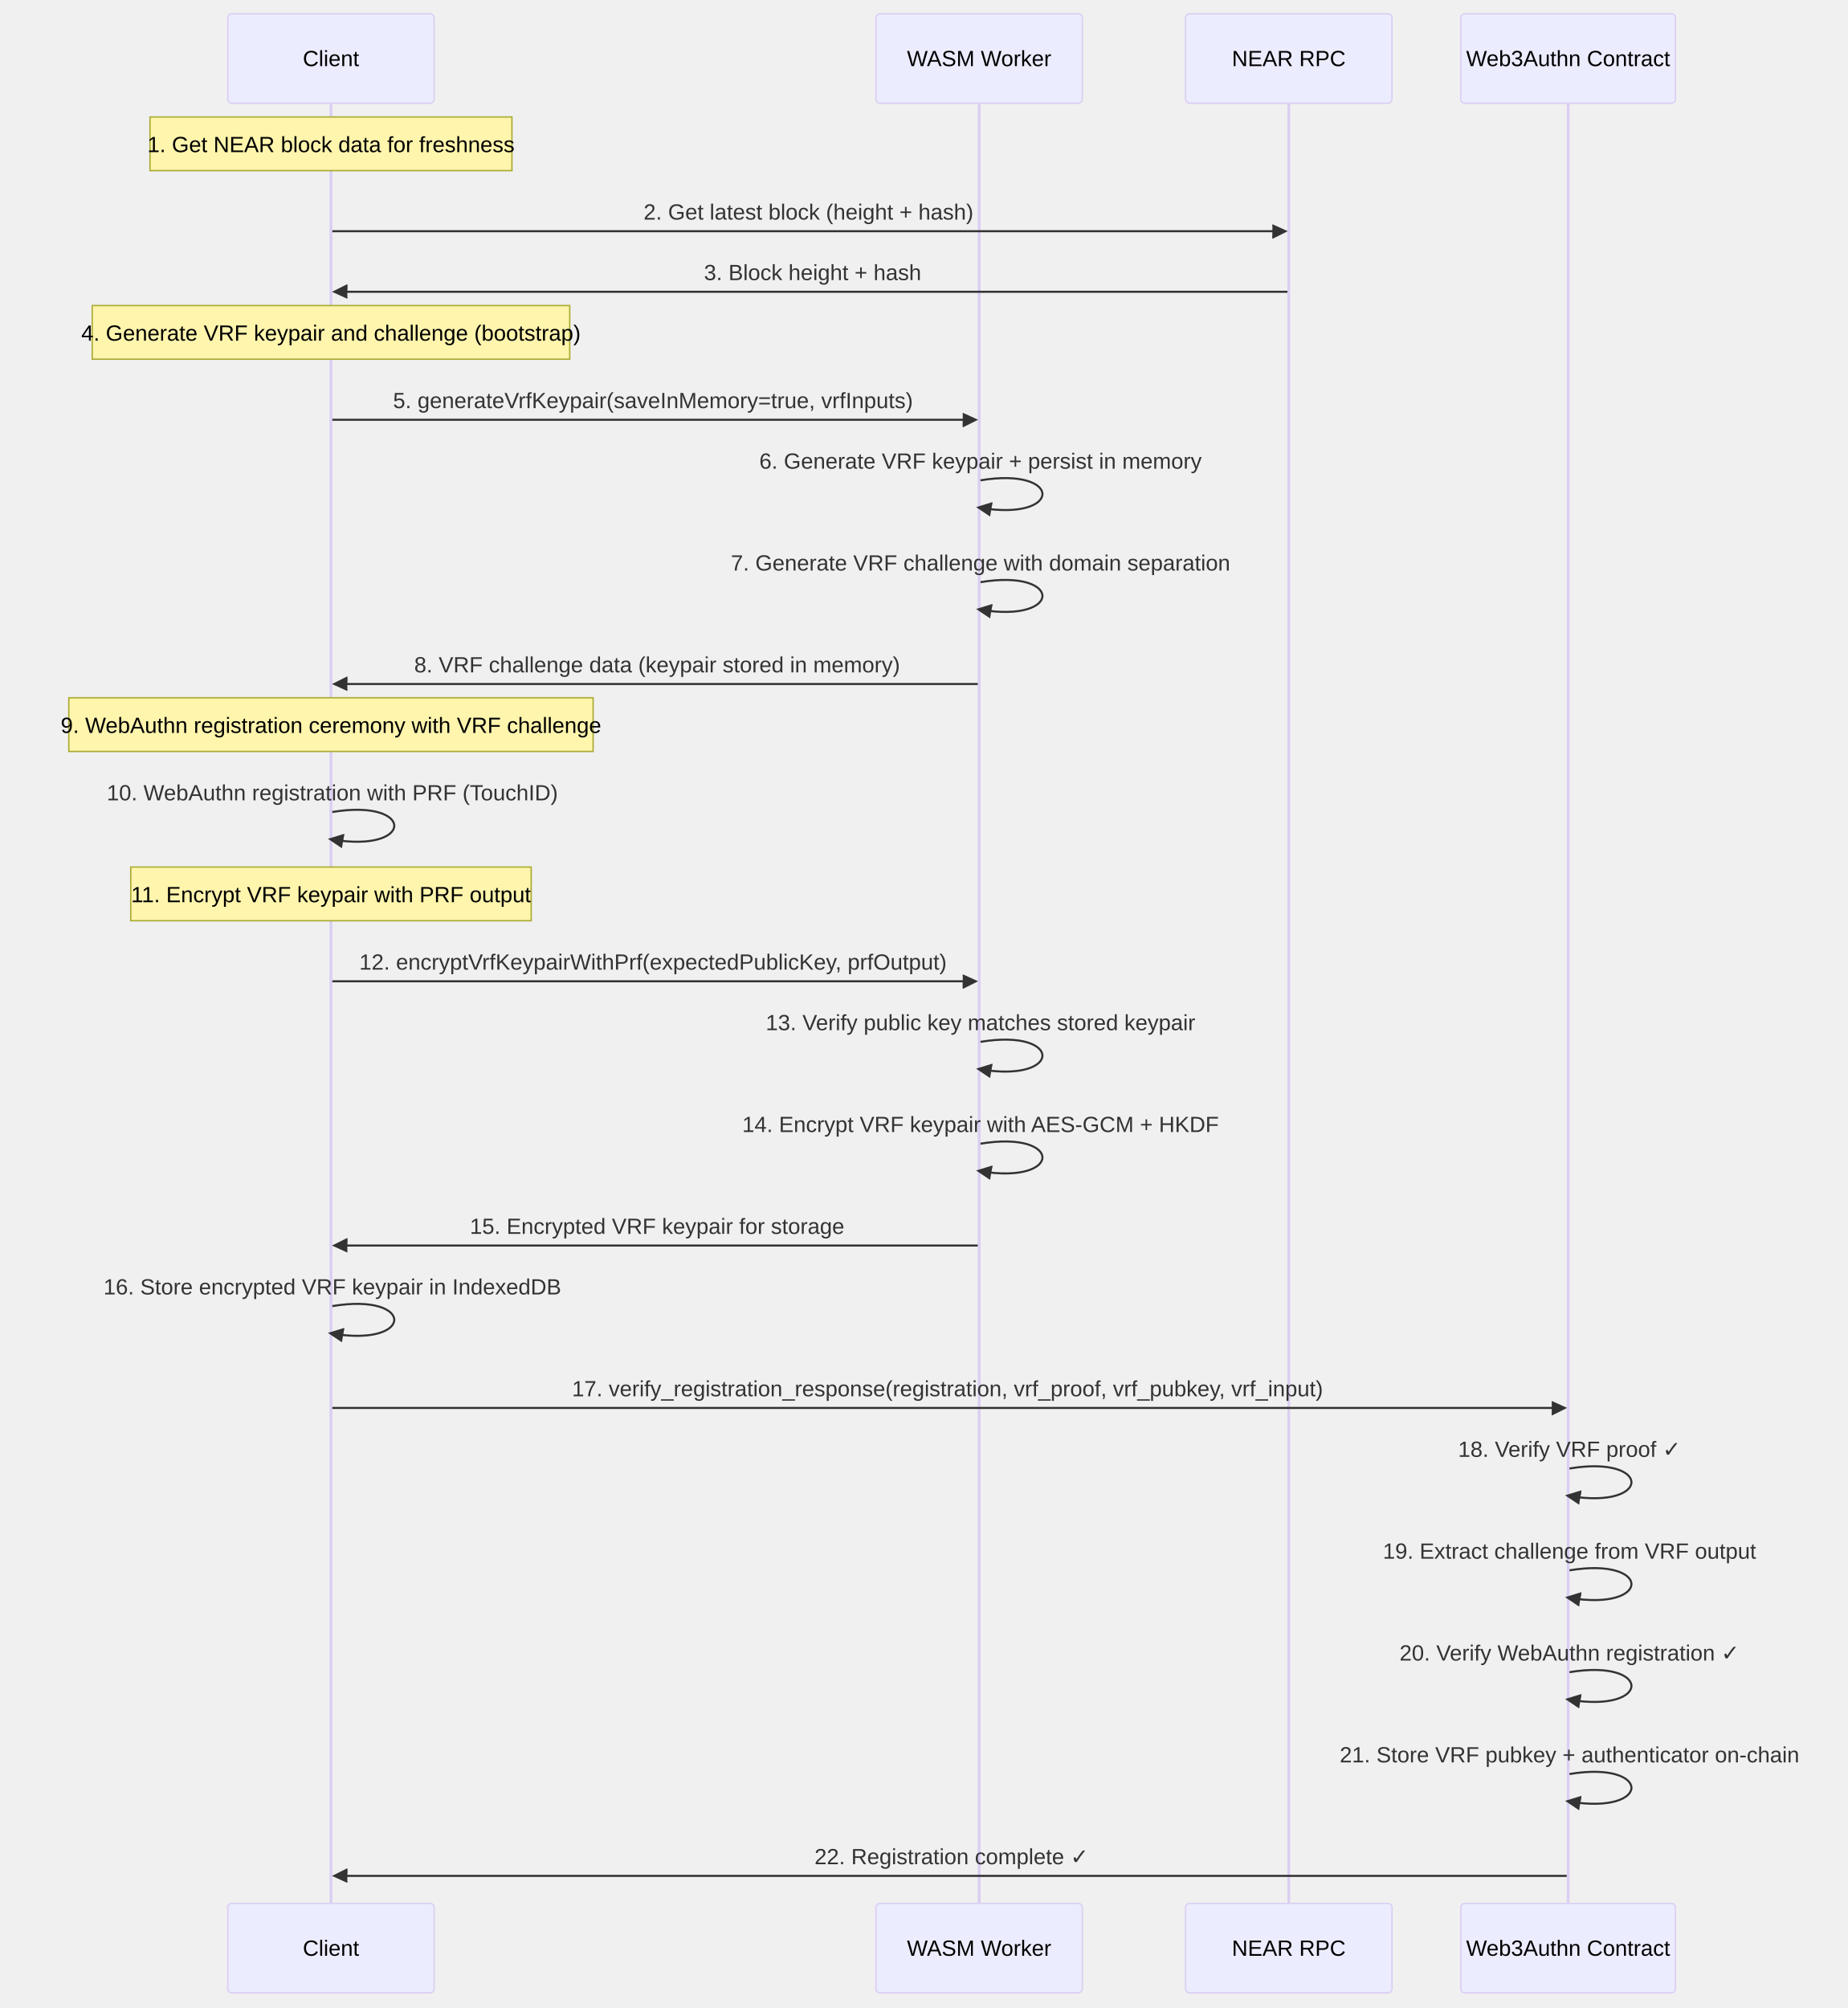
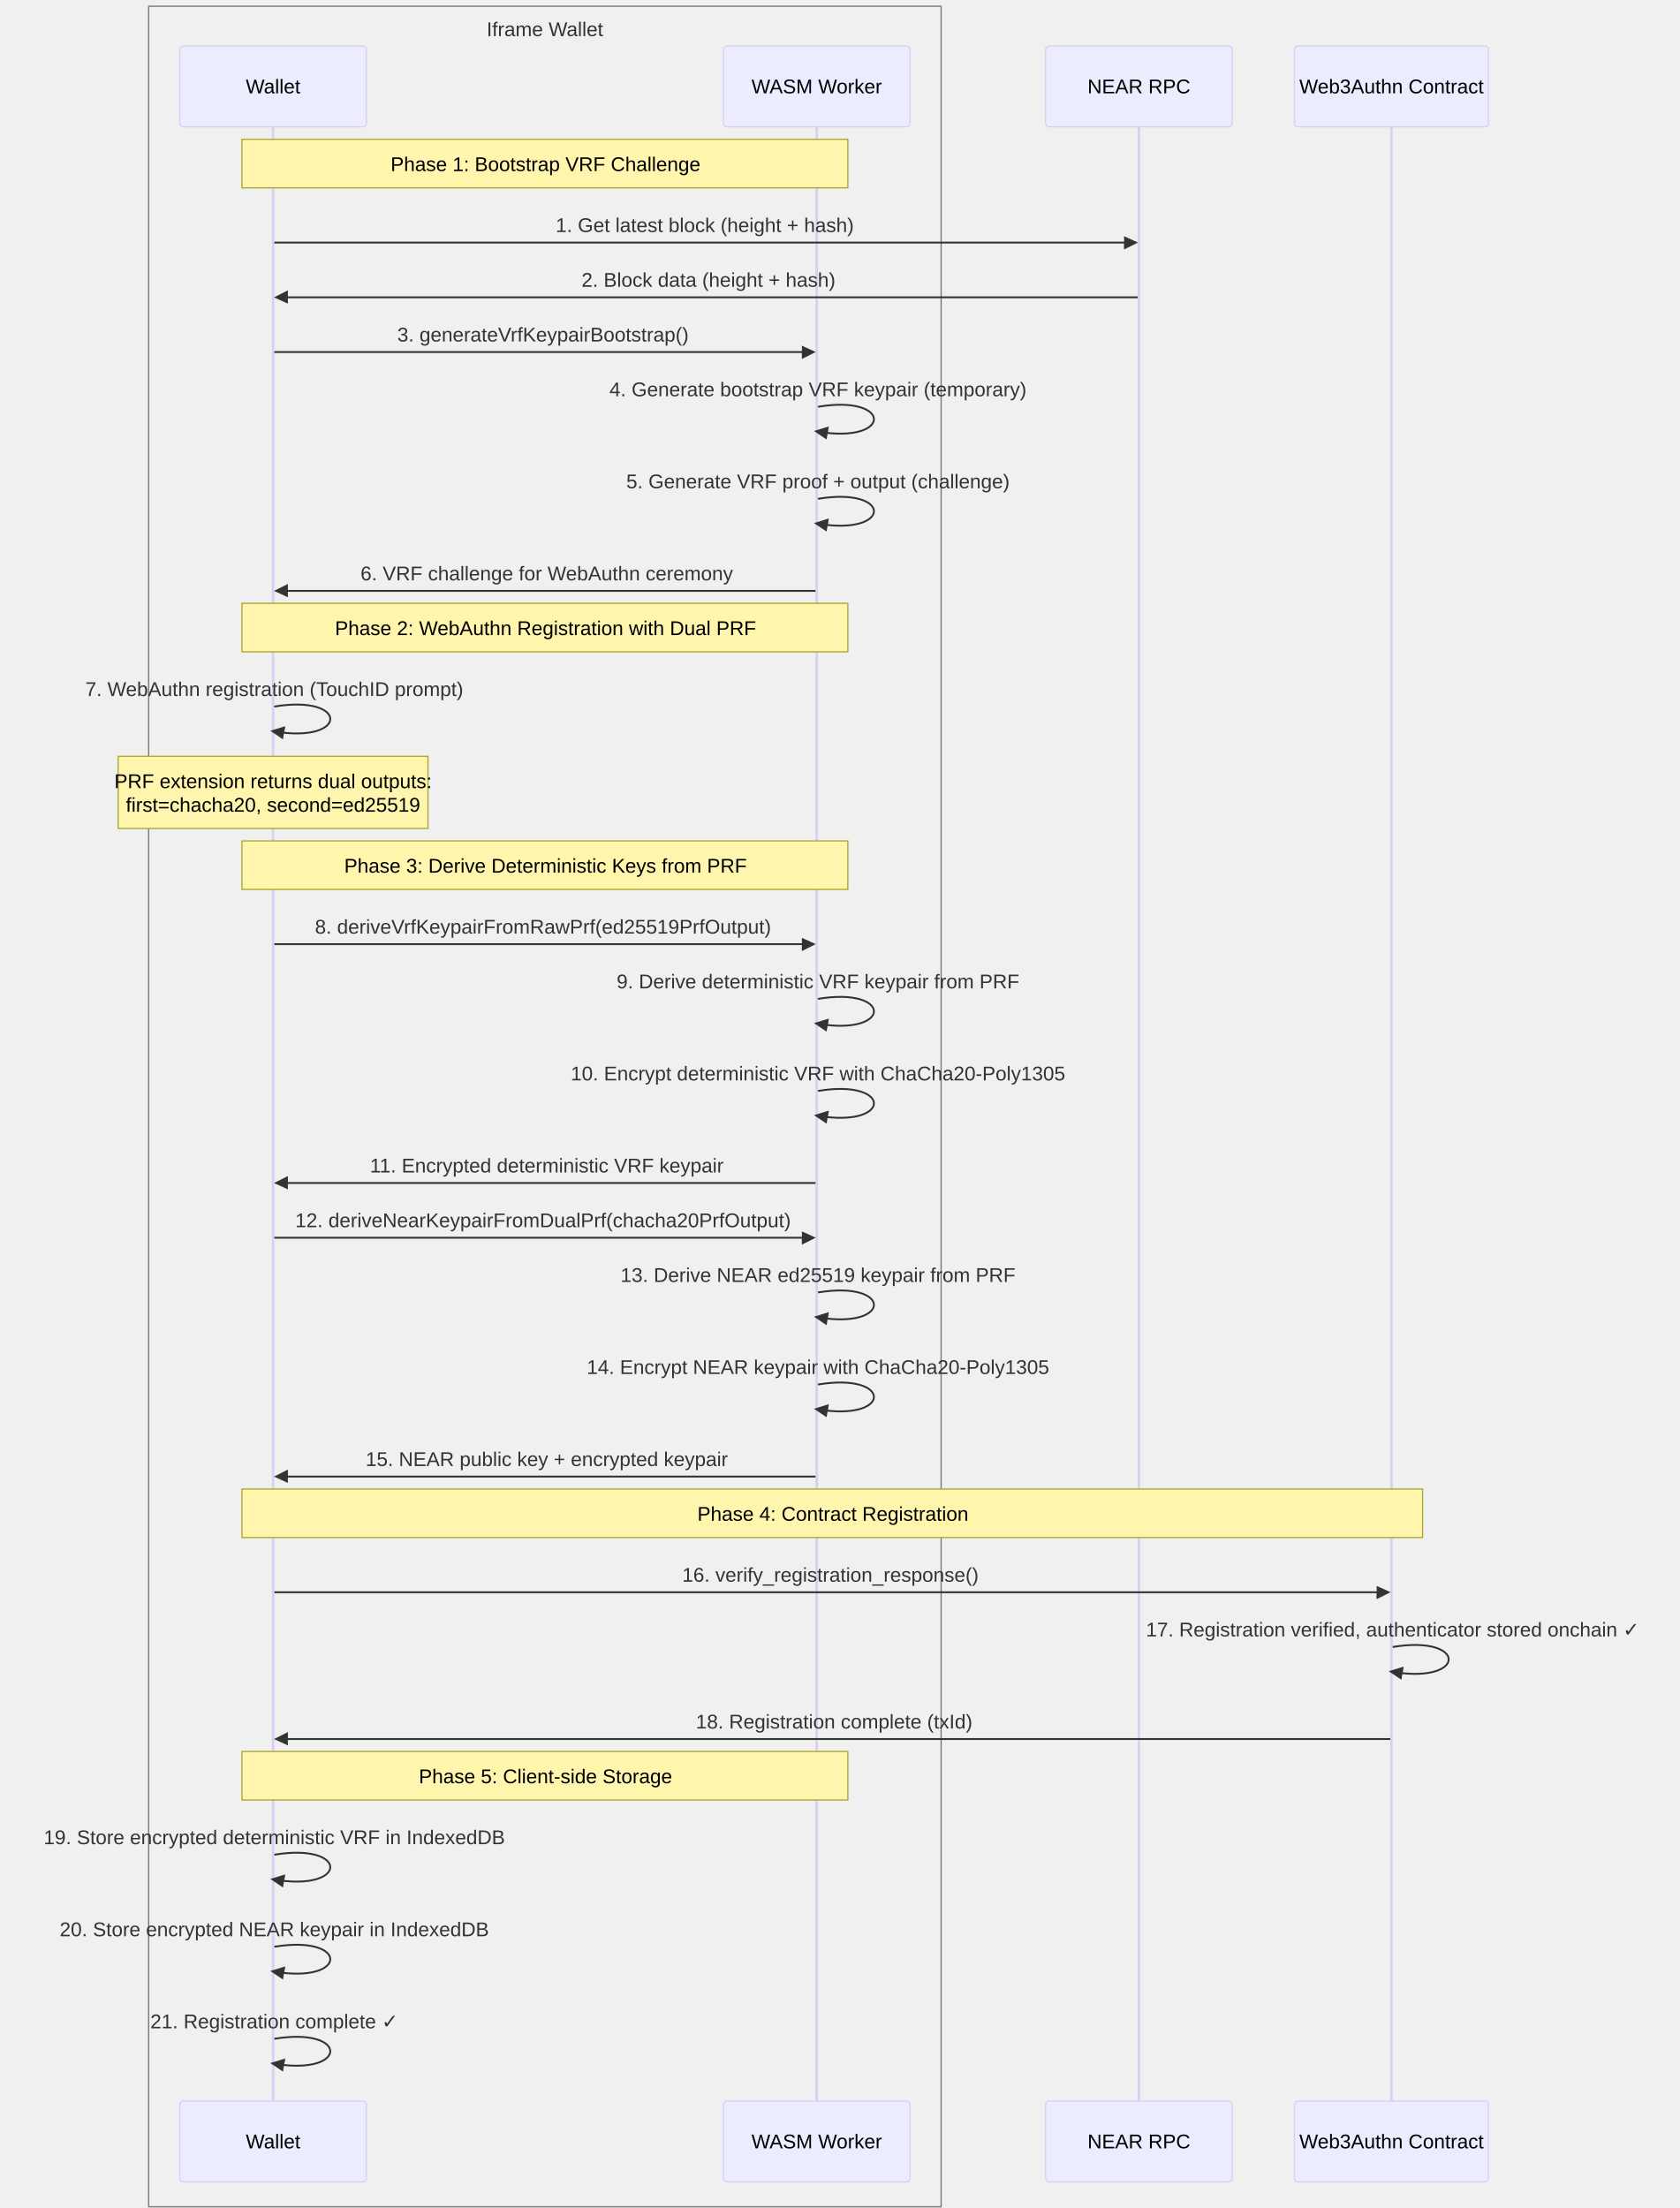
- <svg xmlns="http://www.w3.org/2000/svg" id="my-svg" width="100%" style="max-width: 1342.5px; background-color: white;" viewBox="-165.5 -10 1342.5 1459" role="graphics-document document" aria-roledescription="sequence">
+ <svg xmlns="http://www.w3.org/2000/svg" id="my-svg" width="100%" style="max-width: 1350px; background-color: white;" viewBox="-139.5 -10 1350 1775" role="graphics-document document" aria-roledescription="sequence">
  <g>
-     <rect x="896" y="1373" fill="#eaeaea" stroke="#666" width="156" height="65" name="Contract" rx="3" ry="3" class="actor actor-bottom" />
-     <text x="974" y="1405.5" dominant-baseline="central" alignment-baseline="central" class="actor actor-box" style="text-anchor: middle; font-size: 16px; font-weight: 400;">
-       <tspan x="974" dy="0">Web3Authn Contract</tspan>
+     <rect x="-20" y="-5" fill="transparent" stroke="rgb(0,0,0, 0.5)" width="637" height="1769" class="rect" />
+     <text x="298.5" y="13.5" dominant-baseline="central" alignment-baseline="central" class="text" style="text-anchor: middle; font-size: 16px; font-weight: 400;">
+       <tspan x="298.5" dy="0">Iframe Wallet</tspan>
    </text>
  </g>
  <g>
-     <rect x="696" y="1373" fill="#eaeaea" stroke="#666" width="150" height="65" name="NEAR" rx="3" ry="3" class="actor actor-bottom" />
-     <text x="771" y="1405.5" dominant-baseline="central" alignment-baseline="central" class="actor actor-box" style="text-anchor: middle; font-size: 16px; font-weight: 400;">
-       <tspan x="771" dy="0">NEAR RPC</tspan>
+     <rect x="901" y="1679" fill="#eaeaea" stroke="#666" width="156" height="65" name="Contract" rx="3" ry="3" class="actor actor-bottom" />
+     <text x="979" y="1711.5" dominant-baseline="central" alignment-baseline="central" class="actor actor-box" style="text-anchor: middle; font-size: 16px; font-weight: 400;">
+       <tspan x="979" dy="0">Web3Authn Contract</tspan>
    </text>
  </g>
  <g>
-     <rect x="471" y="1373" fill="#eaeaea" stroke="#666" width="150" height="65" name="WASM" rx="3" ry="3" class="actor actor-bottom" />
-     <text x="546" y="1405.5" dominant-baseline="central" alignment-baseline="central" class="actor actor-box" style="text-anchor: middle; font-size: 16px; font-weight: 400;">
-       <tspan x="546" dy="0">WASM Worker</tspan>
+     <rect x="701" y="1679" fill="#eaeaea" stroke="#666" width="150" height="65" name="NEAR" rx="3" ry="3" class="actor actor-bottom" />
+     <text x="776" y="1711.5" dominant-baseline="central" alignment-baseline="central" class="actor actor-box" style="text-anchor: middle; font-size: 16px; font-weight: 400;">
+       <tspan x="776" dy="0">NEAR RPC</tspan>
    </text>
  </g>
  <g>
-     <rect x="0" y="1373" fill="#eaeaea" stroke="#666" width="150" height="65" name="Client" rx="3" ry="3" class="actor actor-bottom" />
-     <text x="75" y="1405.5" dominant-baseline="central" alignment-baseline="central" class="actor actor-box" style="text-anchor: middle; font-size: 16px; font-weight: 400;">
-       <tspan x="75" dy="0">Client</tspan>
+     <rect x="442" y="1679" fill="#eaeaea" stroke="#666" width="150" height="65" name="Worker" rx="3" ry="3" class="actor actor-bottom" />
+     <text x="517" y="1711.5" dominant-baseline="central" alignment-baseline="central" class="actor actor-box" style="text-anchor: middle; font-size: 16px; font-weight: 400;">
+       <tspan x="517" dy="0">WASM Worker</tspan>
    </text>
  </g>
  <g>
-     <line id="actor3" x1="974" y1="65" x2="974" y2="1373" class="actor-line 200" stroke-width="0.5px" stroke="#999" name="Contract" />
+     <rect x="5" y="1679" fill="#eaeaea" stroke="#666" width="150" height="65" name="Wallet" rx="3" ry="3" class="actor actor-bottom" />
+     <text x="80" y="1711.5" dominant-baseline="central" alignment-baseline="central" class="actor actor-box" style="text-anchor: middle; font-size: 16px; font-weight: 400;">
+       <tspan x="80" dy="0">Wallet</tspan>
+     </text>
+   </g>
+   <g>
+     <line id="actor3" x1="979" y1="92" x2="979" y2="1679" class="actor-line 200" stroke-width="0.5px" stroke="#999" name="Contract" />
    <g id="root-3">
-       <rect x="896" y="0" fill="#eaeaea" stroke="#666" width="156" height="65" name="Contract" rx="3" ry="3" class="actor actor-top" />
-       <text x="974" y="32.5" dominant-baseline="central" alignment-baseline="central" class="actor actor-box" style="text-anchor: middle; font-size: 16px; font-weight: 400;">
-         <tspan x="974" dy="0">Web3Authn Contract</tspan>
+       <rect x="901" y="27" fill="#eaeaea" stroke="#666" width="156" height="65" name="Contract" rx="3" ry="3" class="actor actor-top" />
+       <text x="979" y="59.5" dominant-baseline="central" alignment-baseline="central" class="actor actor-box" style="text-anchor: middle; font-size: 16px; font-weight: 400;">
+         <tspan x="979" dy="0">Web3Authn Contract</tspan>
      </text>
    </g>
  </g>
  <g>
-     <line id="actor2" x1="771" y1="65" x2="771" y2="1373" class="actor-line 200" stroke-width="0.5px" stroke="#999" name="NEAR" />
+     <line id="actor2" x1="776" y1="92" x2="776" y2="1679" class="actor-line 200" stroke-width="0.5px" stroke="#999" name="NEAR" />
    <g id="root-2">
-       <rect x="696" y="0" fill="#eaeaea" stroke="#666" width="150" height="65" name="NEAR" rx="3" ry="3" class="actor actor-top" />
-       <text x="771" y="32.5" dominant-baseline="central" alignment-baseline="central" class="actor actor-box" style="text-anchor: middle; font-size: 16px; font-weight: 400;">
-         <tspan x="771" dy="0">NEAR RPC</tspan>
+       <rect x="701" y="27" fill="#eaeaea" stroke="#666" width="150" height="65" name="NEAR" rx="3" ry="3" class="actor actor-top" />
+       <text x="776" y="59.5" dominant-baseline="central" alignment-baseline="central" class="actor actor-box" style="text-anchor: middle; font-size: 16px; font-weight: 400;">
+         <tspan x="776" dy="0">NEAR RPC</tspan>
      </text>
    </g>
  </g>
  <g>
-     <line id="actor1" x1="546" y1="65" x2="546" y2="1373" class="actor-line 200" stroke-width="0.5px" stroke="#999" name="WASM" />
+     <line id="actor1" x1="517" y1="92" x2="517" y2="1679" class="actor-line 200" stroke-width="0.5px" stroke="#999" name="Worker" />
    <g id="root-1">
-       <rect x="471" y="0" fill="#eaeaea" stroke="#666" width="150" height="65" name="WASM" rx="3" ry="3" class="actor actor-top" />
-       <text x="546" y="32.5" dominant-baseline="central" alignment-baseline="central" class="actor actor-box" style="text-anchor: middle; font-size: 16px; font-weight: 400;">
-         <tspan x="546" dy="0">WASM Worker</tspan>
+       <rect x="442" y="27" fill="#eaeaea" stroke="#666" width="150" height="65" name="Worker" rx="3" ry="3" class="actor actor-top" />
+       <text x="517" y="59.5" dominant-baseline="central" alignment-baseline="central" class="actor actor-box" style="text-anchor: middle; font-size: 16px; font-weight: 400;">
+         <tspan x="517" dy="0">WASM Worker</tspan>
      </text>
    </g>
  </g>
  <g>
-     <line id="actor0" x1="75" y1="65" x2="75" y2="1373" class="actor-line 200" stroke-width="0.5px" stroke="#999" name="Client" />
+     <line id="actor0" x1="80" y1="92" x2="80" y2="1679" class="actor-line 200" stroke-width="0.5px" stroke="#999" name="Wallet" />
    <g id="root-0">
-       <rect x="0" y="0" fill="#eaeaea" stroke="#666" width="150" height="65" name="Client" rx="3" ry="3" class="actor actor-top" />
-       <text x="75" y="32.5" dominant-baseline="central" alignment-baseline="central" class="actor actor-box" style="text-anchor: middle; font-size: 16px; font-weight: 400;">
-         <tspan x="75" dy="0">Client</tspan>
+       <rect x="5" y="27" fill="#eaeaea" stroke="#666" width="150" height="65" name="Wallet" rx="3" ry="3" class="actor actor-top" />
+       <text x="80" y="59.5" dominant-baseline="central" alignment-baseline="central" class="actor actor-box" style="text-anchor: middle; font-size: 16px; font-weight: 400;">
+         <tspan x="80" dy="0">Wallet</tspan>
      </text>
    </g>
  </g>
  <style>#my-svg{font-family:"trebuchet ms",verdana,arial,sans-serif;font-size:16px;fill:#333;}@keyframes edge-animation-frame{from{stroke-dashoffset:0;}}@keyframes dash{to{stroke-dashoffset:0;}}#my-svg .edge-animation-slow{stroke-dasharray:9,5!important;stroke-dashoffset:900;animation:dash 50s linear infinite;stroke-linecap:round;}#my-svg .edge-animation-fast{stroke-dasharray:9,5!important;stroke-dashoffset:900;animation:dash 20s linear infinite;stroke-linecap:round;}#my-svg .error-icon{fill:#552222;}#my-svg .error-text{fill:#552222;stroke:#552222;}#my-svg .edge-thickness-normal{stroke-width:1px;}#my-svg .edge-thickness-thick{stroke-width:3.5px;}#my-svg .edge-pattern-solid{stroke-dasharray:0;}#my-svg .edge-thickness-invisible{stroke-width:0;fill:none;}#my-svg .edge-pattern-dashed{stroke-dasharray:3;}#my-svg .edge-pattern-dotted{stroke-dasharray:2;}#my-svg .marker{fill:#333333;stroke:#333333;}#my-svg .marker.cross{stroke:#333333;}#my-svg svg{font-family:"trebuchet ms",verdana,arial,sans-serif;font-size:16px;}#my-svg p{margin:0;}#my-svg .actor{stroke:hsl(259.626, 59.777%, 87.902%);fill:#ECECFF;}#my-svg text.actor&gt;tspan{fill:black;stroke:none;}#my-svg .actor-line{stroke:hsl(259.626, 59.777%, 87.902%);}#my-svg .innerArc{stroke-width:1.5;stroke-dasharray:none;}#my-svg .messageLine0{stroke-width:1.5;stroke-dasharray:none;stroke:#333;}#my-svg .messageLine1{stroke-width:1.5;stroke-dasharray:2,2;stroke:#333;}#my-svg #arrowhead path{fill:#333;stroke:#333;}#my-svg .sequenceNumber{fill:white;}#my-svg #sequencenumber{fill:#333;}#my-svg #crosshead path{fill:#333;stroke:#333;}#my-svg .messageText{fill:#333;stroke:none;}#my-svg .labelBox{stroke:hsl(259.626, 59.777%, 87.902%);fill:#ECECFF;}#my-svg .labelText,#my-svg .labelText&gt;tspan{fill:black;stroke:none;}#my-svg .loopText,#my-svg .loopText&gt;tspan{fill:black;stroke:none;}#my-svg .loopLine{stroke-width:2px;stroke-dasharray:2,2;stroke:hsl(259.626, 59.777%, 87.902%);fill:hsl(259.626, 59.777%, 87.902%);}#my-svg .note{stroke:#aaaa33;fill:#fff5ad;}#my-svg .noteText,#my-svg .noteText&gt;tspan{fill:black;stroke:none;}#my-svg .activation0{fill:#f4f4f4;stroke:#666;}#my-svg .activation1{fill:#f4f4f4;stroke:#666;}#my-svg .activation2{fill:#f4f4f4;stroke:#666;}#my-svg .actorPopupMenu{position:absolute;}#my-svg .actorPopupMenuPanel{position:absolute;fill:#ECECFF;box-shadow:0px 8px 16px 0px rgba(0,0,0,0.2);filter:drop-shadow(3px 5px 2px rgb(0 0 0 / 0.4));}#my-svg .actor-man line{stroke:hsl(259.626, 59.777%, 87.902%);fill:#ECECFF;}#my-svg .actor-man circle,#my-svg line{stroke:hsl(259.626, 59.777%, 87.902%);fill:#ECECFF;stroke-width:2px;}#my-svg :root{--mermaid-font-family:"trebuchet ms",verdana,arial,sans-serif;}</style>
  <g />
  <defs>
    <symbol id="computer" width="24" height="24">
      <path transform="scale(.5)" d="M2 2v13h20v-13h-20zm18 11h-16v-9h16v9zm-10.228 6l.466-1h3.524l.467 1h-4.457zm14.228 3h-24l2-6h2.104l-1.33 4h18.45l-1.297-4h2.073l2 6zm-5-10h-14v-7h14v7z" />
    </symbol>
  </defs>
  <defs>
    <symbol id="database" fill-rule="evenodd" clip-rule="evenodd">
      <path transform="scale(.5)" d="M12.258.001l.256.004.255.005.253.008.251.01.249.012.247.015.246.016.242.019.241.02.239.023.236.024.233.027.231.028.229.031.225.032.223.034.22.036.217.038.214.04.211.041.208.043.205.045.201.046.198.048.194.05.191.051.187.053.183.054.18.056.175.057.172.059.168.06.163.061.16.063.155.064.15.066.074.033.073.033.071.034.07.034.069.035.068.035.067.035.066.035.064.036.064.036.062.036.06.036.06.037.058.037.058.037.055.038.055.038.053.038.052.038.051.039.05.039.048.039.047.039.045.04.044.04.043.04.041.04.04.041.039.041.037.041.036.041.034.041.033.042.032.042.03.042.029.042.027.042.026.043.024.043.023.043.021.043.02.043.018.044.017.043.015.044.013.044.012.044.011.045.009.044.007.045.006.045.004.045.002.045.001.045v17l-.001.045-.002.045-.004.045-.006.045-.007.045-.009.044-.011.045-.012.044-.013.044-.015.044-.017.043-.018.044-.02.043-.021.043-.023.043-.024.043-.026.043-.027.042-.029.042-.03.042-.032.042-.033.042-.034.041-.036.041-.037.041-.039.041-.04.041-.041.04-.043.04-.044.04-.045.04-.047.039-.048.039-.05.039-.051.039-.052.038-.053.038-.055.038-.055.038-.058.037-.058.037-.06.037-.06.036-.062.036-.064.036-.064.036-.066.035-.067.035-.068.035-.069.035-.07.034-.071.034-.073.033-.074.033-.15.066-.155.064-.16.063-.163.061-.168.06-.172.059-.175.057-.18.056-.183.054-.187.053-.191.051-.194.05-.198.048-.201.046-.205.045-.208.043-.211.041-.214.04-.217.038-.22.036-.223.034-.225.032-.229.031-.231.028-.233.027-.236.024-.239.023-.241.02-.242.019-.246.016-.247.015-.249.012-.251.01-.253.008-.255.005-.256.004-.258.001-.258-.001-.256-.004-.255-.005-.253-.008-.251-.01-.249-.012-.247-.015-.245-.016-.243-.019-.241-.02-.238-.023-.236-.024-.234-.027-.231-.028-.228-.031-.226-.032-.223-.034-.22-.036-.217-.038-.214-.04-.211-.041-.208-.043-.204-.045-.201-.046-.198-.048-.195-.05-.19-.051-.187-.053-.184-.054-.179-.056-.176-.057-.172-.059-.167-.06-.164-.061-.159-.063-.155-.064-.151-.066-.074-.033-.072-.033-.072-.034-.07-.034-.069-.035-.068-.035-.067-.035-.066-.035-.064-.036-.063-.036-.062-.036-.061-.036-.06-.037-.058-.037-.057-.037-.056-.038-.055-.038-.053-.038-.052-.038-.051-.039-.049-.039-.049-.039-.046-.039-.046-.04-.044-.04-.043-.04-.041-.04-.04-.041-.039-.041-.037-.041-.036-.041-.034-.041-.033-.042-.032-.042-.03-.042-.029-.042-.027-.042-.026-.043-.024-.043-.023-.043-.021-.043-.02-.043-.018-.044-.017-.043-.015-.044-.013-.044-.012-.044-.011-.045-.009-.044-.007-.045-.006-.045-.004-.045-.002-.045-.001-.045v-17l.001-.045.002-.045.004-.045.006-.045.007-.045.009-.044.011-.045.012-.044.013-.044.015-.044.017-.043.018-.044.02-.043.021-.043.023-.043.024-.043.026-.043.027-.042.029-.042.03-.042.032-.042.033-.042.034-.041.036-.041.037-.041.039-.041.04-.041.041-.04.043-.04.044-.04.046-.04.046-.039.049-.039.049-.039.051-.039.052-.038.053-.038.055-.038.056-.038.057-.037.058-.037.06-.037.061-.036.062-.036.063-.036.064-.036.066-.035.067-.035.068-.035.069-.035.07-.034.072-.034.072-.033.074-.033.151-.066.155-.064.159-.063.164-.061.167-.06.172-.059.176-.057.179-.056.184-.054.187-.053.19-.051.195-.05.198-.048.201-.046.204-.045.208-.043.211-.041.214-.04.217-.038.22-.036.223-.034.226-.032.228-.031.231-.028.234-.027.236-.024.238-.023.241-.02.243-.019.245-.016.247-.015.249-.012.251-.01.253-.008.255-.005.256-.004.258-.001.258.001zm-9.258 20.499v.01l.001.021.003.021.004.022.005.021.006.022.007.022.009.023.01.022.011.023.012.023.013.023.015.023.016.024.017.023.018.024.019.024.021.024.022.025.023.024.024.025.052.049.056.05.061.051.066.051.07.051.075.051.079.052.084.052.088.052.092.052.097.052.102.051.105.052.11.052.114.051.119.051.123.051.127.05.131.05.135.05.139.048.144.049.147.047.152.047.155.047.16.045.163.045.167.043.171.043.176.041.178.041.183.039.187.039.19.037.194.035.197.035.202.033.204.031.209.03.212.029.216.027.219.025.222.024.226.021.23.02.233.018.236.016.24.015.243.012.246.01.249.008.253.005.256.004.259.001.26-.001.257-.004.254-.005.25-.008.247-.011.244-.012.241-.014.237-.016.233-.018.231-.021.226-.021.224-.024.22-.026.216-.027.212-.028.21-.031.205-.031.202-.034.198-.034.194-.036.191-.037.187-.039.183-.04.179-.04.175-.042.172-.043.168-.044.163-.045.16-.046.155-.046.152-.047.148-.048.143-.049.139-.049.136-.05.131-.05.126-.05.123-.051.118-.052.114-.051.11-.052.106-.052.101-.052.096-.052.092-.052.088-.053.083-.051.079-.052.074-.052.07-.051.065-.051.06-.051.056-.05.051-.05.023-.024.023-.025.021-.024.02-.024.019-.024.018-.024.017-.024.015-.023.014-.024.013-.023.012-.023.01-.023.01-.022.008-.022.006-.022.006-.022.004-.022.004-.021.001-.021.001-.021v-4.127l-.077.055-.08.053-.083.054-.085.053-.087.052-.09.052-.093.051-.095.05-.097.05-.1.049-.102.049-.105.048-.106.047-.109.047-.111.046-.114.045-.115.045-.118.044-.12.043-.122.042-.124.042-.126.041-.128.04-.13.04-.132.038-.134.038-.135.037-.138.037-.139.035-.142.035-.143.034-.144.033-.147.032-.148.031-.15.03-.151.03-.153.029-.154.027-.156.027-.158.026-.159.025-.161.024-.162.023-.163.022-.165.021-.166.02-.167.019-.169.018-.169.017-.171.016-.173.015-.173.014-.175.013-.175.012-.177.011-.178.01-.179.008-.179.008-.181.006-.182.005-.182.004-.184.003-.184.002h-.37l-.184-.002-.184-.003-.182-.004-.182-.005-.181-.006-.179-.008-.179-.008-.178-.01-.176-.011-.176-.012-.175-.013-.173-.014-.172-.015-.171-.016-.17-.017-.169-.018-.167-.019-.166-.02-.165-.021-.163-.022-.162-.023-.161-.024-.159-.025-.157-.026-.156-.027-.155-.027-.153-.029-.151-.03-.15-.03-.148-.031-.146-.032-.145-.033-.143-.034-.141-.035-.14-.035-.137-.037-.136-.037-.134-.038-.132-.038-.13-.04-.128-.04-.126-.041-.124-.042-.122-.042-.12-.044-.117-.043-.116-.045-.113-.045-.112-.046-.109-.047-.106-.047-.105-.048-.102-.049-.1-.049-.097-.05-.095-.05-.093-.052-.09-.051-.087-.052-.085-.053-.083-.054-.08-.054-.077-.054v4.127zm0-5.654v.011l.001.021.003.021.004.021.005.022.006.022.007.022.009.022.01.022.011.023.012.023.013.023.015.024.016.023.017.024.018.024.019.024.021.024.022.024.023.025.024.024.052.05.056.05.061.05.066.051.07.051.075.052.079.051.084.052.088.052.092.052.097.052.102.052.105.052.11.051.114.051.119.052.123.05.127.051.131.05.135.049.139.049.144.048.147.048.152.047.155.046.16.045.163.045.167.044.171.042.176.042.178.04.183.04.187.038.19.037.194.036.197.034.202.033.204.032.209.03.212.028.216.027.219.025.222.024.226.022.23.02.233.018.236.016.24.014.243.012.246.01.249.008.253.006.256.003.259.001.26-.001.257-.003.254-.006.25-.008.247-.01.244-.012.241-.015.237-.016.233-.018.231-.02.226-.022.224-.024.22-.025.216-.027.212-.029.21-.03.205-.032.202-.033.198-.035.194-.036.191-.037.187-.039.183-.039.179-.041.175-.042.172-.043.168-.044.163-.045.16-.045.155-.047.152-.047.148-.048.143-.048.139-.05.136-.049.131-.05.126-.051.123-.051.118-.051.114-.052.11-.052.106-.052.101-.052.096-.052.092-.052.088-.052.083-.052.079-.052.074-.051.07-.052.065-.051.06-.05.056-.051.051-.049.023-.025.023-.024.021-.025.02-.024.019-.024.018-.024.017-.024.015-.023.014-.023.013-.024.012-.022.01-.023.01-.023.008-.022.006-.022.006-.022.004-.021.004-.022.001-.021.001-.021v-4.139l-.077.054-.08.054-.083.054-.085.052-.087.053-.09.051-.093.051-.095.051-.097.05-.1.049-.102.049-.105.048-.106.047-.109.047-.111.046-.114.045-.115.044-.118.044-.12.044-.122.042-.124.042-.126.041-.128.04-.13.039-.132.039-.134.038-.135.037-.138.036-.139.036-.142.035-.143.033-.144.033-.147.033-.148.031-.15.03-.151.03-.153.028-.154.028-.156.027-.158.026-.159.025-.161.024-.162.023-.163.022-.165.021-.166.02-.167.019-.169.018-.169.017-.171.016-.173.015-.173.014-.175.013-.175.012-.177.011-.178.009-.179.009-.179.007-.181.007-.182.005-.182.004-.184.003-.184.002h-.37l-.184-.002-.184-.003-.182-.004-.182-.005-.181-.007-.179-.007-.179-.009-.178-.009-.176-.011-.176-.012-.175-.013-.173-.014-.172-.015-.171-.016-.17-.017-.169-.018-.167-.019-.166-.02-.165-.021-.163-.022-.162-.023-.161-.024-.159-.025-.157-.026-.156-.027-.155-.028-.153-.028-.151-.03-.15-.03-.148-.031-.146-.033-.145-.033-.143-.033-.141-.035-.14-.036-.137-.036-.136-.037-.134-.038-.132-.039-.13-.039-.128-.04-.126-.041-.124-.042-.122-.043-.12-.043-.117-.044-.116-.044-.113-.046-.112-.046-.109-.046-.106-.047-.105-.048-.102-.049-.1-.049-.097-.05-.095-.051-.093-.051-.09-.051-.087-.053-.085-.052-.083-.054-.08-.054-.077-.054v4.139zm0-5.666v.011l.001.02.003.022.004.021.005.022.006.021.007.022.009.023.01.022.011.023.012.023.013.023.015.023.016.024.017.024.018.023.019.024.021.025.022.024.023.024.024.025.052.05.056.05.061.05.066.051.07.051.075.052.079.051.084.052.088.052.092.052.097.052.102.052.105.051.11.052.114.051.119.051.123.051.127.05.131.05.135.05.139.049.144.048.147.048.152.047.155.046.16.045.163.045.167.043.171.043.176.042.178.04.183.04.187.038.19.037.194.036.197.034.202.033.204.032.209.03.212.028.216.027.219.025.222.024.226.021.23.02.233.018.236.017.24.014.243.012.246.01.249.008.253.006.256.003.259.001.26-.001.257-.003.254-.006.25-.008.247-.01.244-.013.241-.014.237-.016.233-.018.231-.02.226-.022.224-.024.22-.025.216-.027.212-.029.21-.03.205-.032.202-.033.198-.035.194-.036.191-.037.187-.039.183-.039.179-.041.175-.042.172-.043.168-.044.163-.045.16-.045.155-.047.152-.047.148-.048.143-.049.139-.049.136-.049.131-.051.126-.05.123-.051.118-.052.114-.051.11-.052.106-.052.101-.052.096-.052.092-.052.088-.052.083-.052.079-.052.074-.052.07-.051.065-.051.06-.051.056-.05.051-.049.023-.025.023-.025.021-.024.02-.024.019-.024.018-.024.017-.024.015-.023.014-.024.013-.023.012-.023.01-.022.01-.023.008-.022.006-.022.006-.022.004-.022.004-.021.001-.021.001-.021v-4.153l-.077.054-.08.054-.083.053-.085.053-.087.053-.09.051-.093.051-.095.051-.097.05-.1.049-.102.048-.105.048-.106.048-.109.046-.111.046-.114.046-.115.044-.118.044-.12.043-.122.043-.124.042-.126.041-.128.04-.13.039-.132.039-.134.038-.135.037-.138.036-.139.036-.142.034-.143.034-.144.033-.147.032-.148.032-.15.03-.151.03-.153.028-.154.028-.156.027-.158.026-.159.024-.161.024-.162.023-.163.023-.165.021-.166.02-.167.019-.169.018-.169.017-.171.016-.173.015-.173.014-.175.013-.175.012-.177.01-.178.01-.179.009-.179.007-.181.006-.182.006-.182.004-.184.003-.184.001-.185.001-.185-.001-.184-.001-.184-.003-.182-.004-.182-.006-.181-.006-.179-.007-.179-.009-.178-.01-.176-.01-.176-.012-.175-.013-.173-.014-.172-.015-.171-.016-.17-.017-.169-.018-.167-.019-.166-.02-.165-.021-.163-.023-.162-.023-.161-.024-.159-.024-.157-.026-.156-.027-.155-.028-.153-.028-.151-.03-.15-.03-.148-.032-.146-.032-.145-.033-.143-.034-.141-.034-.14-.036-.137-.036-.136-.037-.134-.038-.132-.039-.13-.039-.128-.041-.126-.041-.124-.041-.122-.043-.12-.043-.117-.044-.116-.044-.113-.046-.112-.046-.109-.046-.106-.048-.105-.048-.102-.048-.1-.05-.097-.049-.095-.051-.093-.051-.09-.052-.087-.052-.085-.053-.083-.053-.08-.054-.077-.054v4.153zm8.74-8.179l-.257.004-.254.005-.25.008-.247.011-.244.012-.241.014-.237.016-.233.018-.231.021-.226.022-.224.023-.22.026-.216.027-.212.028-.21.031-.205.032-.202.033-.198.034-.194.036-.191.038-.187.038-.183.04-.179.041-.175.042-.172.043-.168.043-.163.045-.16.046-.155.046-.152.048-.148.048-.143.048-.139.049-.136.05-.131.05-.126.051-.123.051-.118.051-.114.052-.11.052-.106.052-.101.052-.096.052-.092.052-.088.052-.083.052-.079.052-.074.051-.07.052-.065.051-.06.05-.056.05-.051.05-.023.025-.023.024-.021.024-.02.025-.019.024-.018.024-.017.023-.015.024-.014.023-.013.023-.012.023-.01.023-.01.022-.008.022-.006.023-.006.021-.004.022-.004.021-.001.021-.001.021.001.021.001.021.004.021.004.022.006.021.006.023.008.022.01.022.01.023.012.023.013.023.014.023.015.024.017.023.018.024.019.024.02.025.021.024.023.024.023.025.051.05.056.05.06.05.065.051.07.052.074.051.079.052.083.052.088.052.092.052.096.052.101.052.106.052.11.052.114.052.118.051.123.051.126.051.131.05.136.05.139.049.143.048.148.048.152.048.155.046.16.046.163.045.168.043.172.043.175.042.179.041.183.04.187.038.191.038.194.036.198.034.202.033.205.032.21.031.212.028.216.027.22.026.224.023.226.022.231.021.233.018.237.016.241.014.244.012.247.011.25.008.254.005.257.004.26.001.26-.001.257-.004.254-.005.25-.008.247-.011.244-.012.241-.014.237-.016.233-.018.231-.021.226-.022.224-.023.22-.026.216-.027.212-.028.21-.031.205-.032.202-.033.198-.034.194-.036.191-.038.187-.038.183-.04.179-.041.175-.042.172-.043.168-.043.163-.045.16-.046.155-.046.152-.048.148-.048.143-.048.139-.049.136-.05.131-.05.126-.051.123-.051.118-.051.114-.052.11-.052.106-.052.101-.052.096-.052.092-.052.088-.052.083-.052.079-.052.074-.051.07-.052.065-.051.06-.05.056-.05.051-.05.023-.025.023-.024.021-.024.02-.025.019-.024.018-.024.017-.023.015-.024.014-.023.013-.023.012-.023.01-.023.01-.022.008-.022.006-.023.006-.021.004-.022.004-.021.001-.021.001-.021-.001-.021-.001-.021-.004-.021-.004-.022-.006-.021-.006-.023-.008-.022-.01-.022-.01-.023-.012-.023-.013-.023-.014-.023-.015-.024-.017-.023-.018-.024-.019-.024-.02-.025-.021-.024-.023-.024-.023-.025-.051-.05-.056-.05-.06-.05-.065-.051-.07-.052-.074-.051-.079-.052-.083-.052-.088-.052-.092-.052-.096-.052-.101-.052-.106-.052-.11-.052-.114-.052-.118-.051-.123-.051-.126-.051-.131-.05-.136-.05-.139-.049-.143-.048-.148-.048-.152-.048-.155-.046-.16-.046-.163-.045-.168-.043-.172-.043-.175-.042-.179-.041-.183-.04-.187-.038-.191-.038-.194-.036-.198-.034-.202-.033-.205-.032-.21-.031-.212-.028-.216-.027-.22-.026-.224-.023-.226-.022-.231-.021-.233-.018-.237-.016-.241-.014-.244-.012-.247-.011-.25-.008-.254-.005-.257-.004-.26-.001-.26.001z" />
    </symbol>
  </defs>
  <defs>
    <symbol id="clock" width="24" height="24">
      <path transform="scale(.5)" d="M12 2c5.514 0 10 4.486 10 10s-4.486 10-10 10-10-4.486-10-10 4.486-10 10-10zm0-2c-6.627 0-12 5.373-12 12s5.373 12 12 12 12-5.373 12-12-5.373-12-12-12zm5.848 12.459c.202.038.202.333.001.372-1.907.361-6.045 1.111-6.547 1.111-.719 0-1.301-.582-1.301-1.301 0-.512.77-5.447 1.125-7.445.034-.192.312-.181.343.014l.985 6.238 5.394 1.011z" />
    </symbol>
  </defs>
  <defs>
    <marker id="arrowhead" refX="7.9" refY="5" markerUnits="userSpaceOnUse" markerWidth="12" markerHeight="12" orient="auto-start-reverse">
      <path d="M -1 0 L 10 5 L 0 10 z" />
    </marker>
  </defs>
  <defs>
    <marker id="crosshead" markerWidth="15" markerHeight="8" orient="auto" refX="4" refY="4.5">
      <path fill="none" stroke="#000000" stroke-width="1pt" d="M 1,2 L 6,7 M 6,2 L 1,7" style="stroke-dasharray: 0, 0;" />
    </marker>
  </defs>
  <defs>
    <marker id="filled-head" refX="15.5" refY="7" markerWidth="20" markerHeight="28" orient="auto">
      <path d="M 18,7 L9,13 L14,7 L9,1 Z" />
    </marker>
  </defs>
  <defs>
    <marker id="sequencenumber" refX="15" refY="15" markerWidth="60" markerHeight="40" orient="auto">
      <circle cx="15" cy="15" r="6" />
    </marker>
  </defs>
  <g>
-     <rect x="-56.5" y="75" fill="#EDF2AE" stroke="#666" width="263" height="39" class="note" />
-     <text x="75" y="80" text-anchor="middle" dominant-baseline="middle" alignment-baseline="middle" class="noteText" dy="1em" style="font-size: 16px; font-weight: 400;">
-       <tspan x="75">1. Get NEAR block data for freshness</tspan>
+     <rect x="55" y="102" fill="#EDF2AE" stroke="#666" width="487" height="39" class="note" />
+     <text x="299" y="107" text-anchor="middle" dominant-baseline="middle" alignment-baseline="middle" class="noteText" dy="1em" style="font-size: 16px; font-weight: 400;">
+       <tspan x="299">Phase 1: Bootstrap VRF Challenge</tspan>
    </text>
  </g>
  <g>
-     <rect x="-98.5" y="212" fill="#EDF2AE" stroke="#666" width="347" height="39" class="note" />
-     <text x="75" y="217" text-anchor="middle" dominant-baseline="middle" alignment-baseline="middle" class="noteText" dy="1em" style="font-size: 16px; font-weight: 400;">
-       <tspan x="75">4. Generate VRF keypair and challenge (bootstrap)</tspan>
+     <rect x="55" y="475" fill="#EDF2AE" stroke="#666" width="487" height="39" class="note" />
+     <text x="299" y="480" text-anchor="middle" dominant-baseline="middle" alignment-baseline="middle" class="noteText" dy="1em" style="font-size: 16px; font-weight: 400;">
+       <tspan x="299">Phase 2: WebAuthn Registration with Dual PRF</tspan>
    </text>
  </g>
  <g>
-     <rect x="-115.5" y="497" fill="#EDF2AE" stroke="#666" width="381" height="39" class="note" />
-     <text x="75" y="502" text-anchor="middle" dominant-baseline="middle" alignment-baseline="middle" class="noteText" dy="1em" style="font-size: 16px; font-weight: 400;">
-       <tspan x="75">9. WebAuthn registration ceremony with VRF challenge</tspan>
+     <rect x="-44.5" y="598" fill="#EDF2AE" stroke="#666" width="249" height="58" class="note" />
+     <text x="80" y="603" text-anchor="middle" dominant-baseline="middle" alignment-baseline="middle" class="noteText" dy="1em" style="font-size: 16px; font-weight: 400;">
+       <tspan x="80">PRF extension returns dual outputs:</tspan>
+     </text>
+     <text x="80" y="622" text-anchor="middle" dominant-baseline="middle" alignment-baseline="middle" class="noteText" dy="1em" style="font-size: 16px; font-weight: 400;">
+       <tspan x="80">first=chacha20, second=ed25519</tspan>
    </text>
  </g>
  <g>
-     <rect x="-70.5" y="620" fill="#EDF2AE" stroke="#666" width="291" height="39" class="note" />
-     <text x="75" y="625" text-anchor="middle" dominant-baseline="middle" alignment-baseline="middle" class="noteText" dy="1em" style="font-size: 16px; font-weight: 400;">
-       <tspan x="75">11. Encrypt VRF keypair with PRF output</tspan>
+     <rect x="55" y="666" fill="#EDF2AE" stroke="#666" width="487" height="39" class="note" />
+     <text x="299" y="671" text-anchor="middle" dominant-baseline="middle" alignment-baseline="middle" class="noteText" dy="1em" style="font-size: 16px; font-weight: 400;">
+       <tspan x="299">Phase 3: Derive Deterministic Keys from PRF</tspan>
    </text>
  </g>
-   <text x="422" y="129" text-anchor="middle" dominant-baseline="middle" alignment-baseline="middle" class="messageText" dy="1em" style="font-size: 16px; font-weight: 400;">2. Get latest block (height + hash)</text>
-   <line x1="76" y1="158" x2="767" y2="158" class="messageLine0" stroke-width="2" stroke="none" marker-end="url(#arrowhead)" style="fill: none;" />
-   <text x="425" y="173" text-anchor="middle" dominant-baseline="middle" alignment-baseline="middle" class="messageText" dy="1em" style="font-size: 16px; font-weight: 400;">3. Block height + hash</text>
-   <line x1="770" y1="202" x2="79" y2="202" class="messageLine0" stroke-width="2" stroke="none" marker-end="url(#arrowhead)" style="fill: none;" />
-   <text x="309" y="266" text-anchor="middle" dominant-baseline="middle" alignment-baseline="middle" class="messageText" dy="1em" style="font-size: 16px; font-weight: 400;">5. generateVrfKeypair(saveInMemory=true, vrfInputs)</text>
-   <line x1="76" y1="295" x2="542" y2="295" class="messageLine0" stroke-width="2" stroke="none" marker-end="url(#arrowhead)" style="fill: none;" />
-   <text x="547" y="310" text-anchor="middle" dominant-baseline="middle" alignment-baseline="middle" class="messageText" dy="1em" style="font-size: 16px; font-weight: 400;">6. Generate VRF keypair + persist in memory</text>
-   <path d="M 547,339 C 607,329 607,369 547,359" class="messageLine0" stroke-width="2" stroke="none" marker-end="url(#arrowhead)" style="fill: none;" />
-   <text x="547" y="384" text-anchor="middle" dominant-baseline="middle" alignment-baseline="middle" class="messageText" dy="1em" style="font-size: 16px; font-weight: 400;">7. Generate VRF challenge with domain separation</text>
-   <path d="M 547,413 C 607,403 607,443 547,433" class="messageLine0" stroke-width="2" stroke="none" marker-end="url(#arrowhead)" style="fill: none;" />
-   <text x="312" y="458" text-anchor="middle" dominant-baseline="middle" alignment-baseline="middle" class="messageText" dy="1em" style="font-size: 16px; font-weight: 400;">8. VRF challenge data (keypair stored in memory)</text>
-   <line x1="545" y1="487" x2="79" y2="487" class="messageLine0" stroke-width="2" stroke="none" marker-end="url(#arrowhead)" style="fill: none;" />
-   <text x="76" y="551" text-anchor="middle" dominant-baseline="middle" alignment-baseline="middle" class="messageText" dy="1em" style="font-size: 16px; font-weight: 400;">10. WebAuthn registration with PRF (TouchID)</text>
-   <path d="M 76,580 C 136,570 136,610 76,600" class="messageLine0" stroke-width="2" stroke="none" marker-end="url(#arrowhead)" style="fill: none;" />
-   <text x="309" y="674" text-anchor="middle" dominant-baseline="middle" alignment-baseline="middle" class="messageText" dy="1em" style="font-size: 16px; font-weight: 400;">12. encryptVrfKeypairWithPrf(expectedPublicKey, prfOutput)</text>
-   <line x1="76" y1="703" x2="542" y2="703" class="messageLine0" stroke-width="2" stroke="none" marker-end="url(#arrowhead)" style="fill: none;" />
-   <text x="547" y="718" text-anchor="middle" dominant-baseline="middle" alignment-baseline="middle" class="messageText" dy="1em" style="font-size: 16px; font-weight: 400;">13. Verify public key matches stored keypair</text>
-   <path d="M 547,747 C 607,737 607,777 547,767" class="messageLine0" stroke-width="2" stroke="none" marker-end="url(#arrowhead)" style="fill: none;" />
-   <text x="547" y="792" text-anchor="middle" dominant-baseline="middle" alignment-baseline="middle" class="messageText" dy="1em" style="font-size: 16px; font-weight: 400;">14. Encrypt VRF keypair with AES-GCM + HKDF</text>
-   <path d="M 547,821 C 607,811 607,851 547,841" class="messageLine0" stroke-width="2" stroke="none" marker-end="url(#arrowhead)" style="fill: none;" />
-   <text x="312" y="866" text-anchor="middle" dominant-baseline="middle" alignment-baseline="middle" class="messageText" dy="1em" style="font-size: 16px; font-weight: 400;">15. Encrypted VRF keypair for storage</text>
-   <line x1="545" y1="895" x2="79" y2="895" class="messageLine0" stroke-width="2" stroke="none" marker-end="url(#arrowhead)" style="fill: none;" />
-   <text x="76" y="910" text-anchor="middle" dominant-baseline="middle" alignment-baseline="middle" class="messageText" dy="1em" style="font-size: 16px; font-weight: 400;">16. Store encrypted VRF keypair in IndexedDB</text>
-   <path d="M 76,939 C 136,929 136,969 76,959" class="messageLine0" stroke-width="2" stroke="none" marker-end="url(#arrowhead)" style="fill: none;" />
-   <text x="523" y="984" text-anchor="middle" dominant-baseline="middle" alignment-baseline="middle" class="messageText" dy="1em" style="font-size: 16px; font-weight: 400;">17. verify_registration_response(registration, vrf_proof, vrf_pubkey, vrf_input)</text>
-   <line x1="76" y1="1013" x2="970" y2="1013" class="messageLine0" stroke-width="2" stroke="none" marker-end="url(#arrowhead)" style="fill: none;" />
-   <text x="975" y="1028" text-anchor="middle" dominant-baseline="middle" alignment-baseline="middle" class="messageText" dy="1em" style="font-size: 16px; font-weight: 400;">18. Verify VRF proof ✓</text>
-   <path d="M 975,1057 C 1035,1047 1035,1087 975,1077" class="messageLine0" stroke-width="2" stroke="none" marker-end="url(#arrowhead)" style="fill: none;" />
-   <text x="975" y="1102" text-anchor="middle" dominant-baseline="middle" alignment-baseline="middle" class="messageText" dy="1em" style="font-size: 16px; font-weight: 400;">19. Extract challenge from VRF output</text>
-   <path d="M 975,1131 C 1035,1121 1035,1161 975,1151" class="messageLine0" stroke-width="2" stroke="none" marker-end="url(#arrowhead)" style="fill: none;" />
-   <text x="975" y="1176" text-anchor="middle" dominant-baseline="middle" alignment-baseline="middle" class="messageText" dy="1em" style="font-size: 16px; font-weight: 400;">20. Verify WebAuthn registration ✓</text>
-   <path d="M 975,1205 C 1035,1195 1035,1235 975,1225" class="messageLine0" stroke-width="2" stroke="none" marker-end="url(#arrowhead)" style="fill: none;" />
-   <text x="975" y="1250" text-anchor="middle" dominant-baseline="middle" alignment-baseline="middle" class="messageText" dy="1em" style="font-size: 16px; font-weight: 400;">21. Store VRF pubkey + authenticator on-chain</text>
-   <path d="M 975,1279 C 1035,1269 1035,1309 975,1299" class="messageLine0" stroke-width="2" stroke="none" marker-end="url(#arrowhead)" style="fill: none;" />
-   <text x="526" y="1324" text-anchor="middle" dominant-baseline="middle" alignment-baseline="middle" class="messageText" dy="1em" style="font-size: 16px; font-weight: 400;">22. Registration complete ✓</text>
-   <line x1="973" y1="1353" x2="79" y2="1353" class="messageLine0" stroke-width="2" stroke="none" marker-end="url(#arrowhead)" style="fill: none;" />
+   <g>
+     <rect x="55" y="1187" fill="#EDF2AE" stroke="#666" width="949" height="39" class="note" />
+     <text x="530" y="1192" text-anchor="middle" dominant-baseline="middle" alignment-baseline="middle" class="noteText" dy="1em" style="font-size: 16px; font-weight: 400;">
+       <tspan x="530">Phase 4: Contract Registration</tspan>
+     </text>
+   </g>
+   <g>
+     <rect x="55" y="1398" fill="#EDF2AE" stroke="#666" width="487" height="39" class="note" />
+     <text x="299" y="1403" text-anchor="middle" dominant-baseline="middle" alignment-baseline="middle" class="noteText" dy="1em" style="font-size: 16px; font-weight: 400;">
+       <tspan x="299">Phase 5: Client-side Storage</tspan>
+     </text>
+   </g>
+   <text x="427" y="156" text-anchor="middle" dominant-baseline="middle" alignment-baseline="middle" class="messageText" dy="1em" style="font-size: 16px; font-weight: 400;">1. Get latest block (height + hash)</text>
+   <line x1="81" y1="185" x2="772" y2="185" class="messageLine0" stroke-width="2" stroke="none" marker-end="url(#arrowhead)" style="fill: none;" />
+   <text x="430" y="200" text-anchor="middle" dominant-baseline="middle" alignment-baseline="middle" class="messageText" dy="1em" style="font-size: 16px; font-weight: 400;">2. Block data (height + hash)</text>
+   <line x1="775" y1="229" x2="84" y2="229" class="messageLine0" stroke-width="2" stroke="none" marker-end="url(#arrowhead)" style="fill: none;" />
+   <text x="297" y="244" text-anchor="middle" dominant-baseline="middle" alignment-baseline="middle" class="messageText" dy="1em" style="font-size: 16px; font-weight: 400;">3. generateVrfKeypairBootstrap()</text>
+   <line x1="81" y1="273" x2="513" y2="273" class="messageLine0" stroke-width="2" stroke="none" marker-end="url(#arrowhead)" style="fill: none;" />
+   <text x="518" y="288" text-anchor="middle" dominant-baseline="middle" alignment-baseline="middle" class="messageText" dy="1em" style="font-size: 16px; font-weight: 400;">4. Generate bootstrap VRF keypair (temporary)</text>
+   <path d="M 518,317 C 578,307 578,347 518,337" class="messageLine0" stroke-width="2" stroke="none" marker-end="url(#arrowhead)" style="fill: none;" />
+   <text x="518" y="362" text-anchor="middle" dominant-baseline="middle" alignment-baseline="middle" class="messageText" dy="1em" style="font-size: 16px; font-weight: 400;">5. Generate VRF proof + output (challenge)</text>
+   <path d="M 518,391 C 578,381 578,421 518,411" class="messageLine0" stroke-width="2" stroke="none" marker-end="url(#arrowhead)" style="fill: none;" />
+   <text x="300" y="436" text-anchor="middle" dominant-baseline="middle" alignment-baseline="middle" class="messageText" dy="1em" style="font-size: 16px; font-weight: 400;">6. VRF challenge for WebAuthn ceremony</text>
+   <line x1="516" y1="465" x2="84" y2="465" class="messageLine0" stroke-width="2" stroke="none" marker-end="url(#arrowhead)" style="fill: none;" />
+   <text x="81" y="529" text-anchor="middle" dominant-baseline="middle" alignment-baseline="middle" class="messageText" dy="1em" style="font-size: 16px; font-weight: 400;">7. WebAuthn registration (TouchID prompt)</text>
+   <path d="M 81,558 C 141,548 141,588 81,578" class="messageLine0" stroke-width="2" stroke="none" marker-end="url(#arrowhead)" style="fill: none;" />
+   <text x="297" y="720" text-anchor="middle" dominant-baseline="middle" alignment-baseline="middle" class="messageText" dy="1em" style="font-size: 16px; font-weight: 400;">8. deriveVrfKeypairFromRawPrf(ed25519PrfOutput)</text>
+   <line x1="81" y1="749" x2="513" y2="749" class="messageLine0" stroke-width="2" stroke="none" marker-end="url(#arrowhead)" style="fill: none;" />
+   <text x="518" y="764" text-anchor="middle" dominant-baseline="middle" alignment-baseline="middle" class="messageText" dy="1em" style="font-size: 16px; font-weight: 400;">9. Derive deterministic VRF keypair from PRF</text>
+   <path d="M 518,793 C 578,783 578,823 518,813" class="messageLine0" stroke-width="2" stroke="none" marker-end="url(#arrowhead)" style="fill: none;" />
+   <text x="518" y="838" text-anchor="middle" dominant-baseline="middle" alignment-baseline="middle" class="messageText" dy="1em" style="font-size: 16px; font-weight: 400;">10. Encrypt deterministic VRF with ChaCha20-Poly1305</text>
+   <path d="M 518,867 C 578,857 578,897 518,887" class="messageLine0" stroke-width="2" stroke="none" marker-end="url(#arrowhead)" style="fill: none;" />
+   <text x="300" y="912" text-anchor="middle" dominant-baseline="middle" alignment-baseline="middle" class="messageText" dy="1em" style="font-size: 16px; font-weight: 400;">11. Encrypted deterministic VRF keypair</text>
+   <line x1="516" y1="941" x2="84" y2="941" class="messageLine0" stroke-width="2" stroke="none" marker-end="url(#arrowhead)" style="fill: none;" />
+   <text x="297" y="956" text-anchor="middle" dominant-baseline="middle" alignment-baseline="middle" class="messageText" dy="1em" style="font-size: 16px; font-weight: 400;">12. deriveNearKeypairFromDualPrf(chacha20PrfOutput)</text>
+   <line x1="81" y1="985" x2="513" y2="985" class="messageLine0" stroke-width="2" stroke="none" marker-end="url(#arrowhead)" style="fill: none;" />
+   <text x="518" y="1000" text-anchor="middle" dominant-baseline="middle" alignment-baseline="middle" class="messageText" dy="1em" style="font-size: 16px; font-weight: 400;">13. Derive NEAR ed25519 keypair from PRF</text>
+   <path d="M 518,1029 C 578,1019 578,1059 518,1049" class="messageLine0" stroke-width="2" stroke="none" marker-end="url(#arrowhead)" style="fill: none;" />
+   <text x="518" y="1074" text-anchor="middle" dominant-baseline="middle" alignment-baseline="middle" class="messageText" dy="1em" style="font-size: 16px; font-weight: 400;">14. Encrypt NEAR keypair with ChaCha20-Poly1305</text>
+   <path d="M 518,1103 C 578,1093 578,1133 518,1123" class="messageLine0" stroke-width="2" stroke="none" marker-end="url(#arrowhead)" style="fill: none;" />
+   <text x="300" y="1148" text-anchor="middle" dominant-baseline="middle" alignment-baseline="middle" class="messageText" dy="1em" style="font-size: 16px; font-weight: 400;">15. NEAR public key + encrypted keypair</text>
+   <line x1="516" y1="1177" x2="84" y2="1177" class="messageLine0" stroke-width="2" stroke="none" marker-end="url(#arrowhead)" style="fill: none;" />
+   <text x="528" y="1241" text-anchor="middle" dominant-baseline="middle" alignment-baseline="middle" class="messageText" dy="1em" style="font-size: 16px; font-weight: 400;">16. verify_registration_response()</text>
+   <line x1="81" y1="1270" x2="975" y2="1270" class="messageLine0" stroke-width="2" stroke="none" marker-end="url(#arrowhead)" style="fill: none;" />
+   <text x="980" y="1285" text-anchor="middle" dominant-baseline="middle" alignment-baseline="middle" class="messageText" dy="1em" style="font-size: 16px; font-weight: 400;">17. Registration verified, authenticator stored onchain ✓</text>
+   <path d="M 980,1314 C 1040,1304 1040,1344 980,1334" class="messageLine0" stroke-width="2" stroke="none" marker-end="url(#arrowhead)" style="fill: none;" />
+   <text x="531" y="1359" text-anchor="middle" dominant-baseline="middle" alignment-baseline="middle" class="messageText" dy="1em" style="font-size: 16px; font-weight: 400;">18. Registration complete (txId)</text>
+   <line x1="978" y1="1388" x2="84" y2="1388" class="messageLine0" stroke-width="2" stroke="none" marker-end="url(#arrowhead)" style="fill: none;" />
+   <text x="81" y="1452" text-anchor="middle" dominant-baseline="middle" alignment-baseline="middle" class="messageText" dy="1em" style="font-size: 16px; font-weight: 400;">19. Store encrypted deterministic VRF in IndexedDB</text>
+   <path d="M 81,1481 C 141,1471 141,1511 81,1501" class="messageLine0" stroke-width="2" stroke="none" marker-end="url(#arrowhead)" style="fill: none;" />
+   <text x="81" y="1526" text-anchor="middle" dominant-baseline="middle" alignment-baseline="middle" class="messageText" dy="1em" style="font-size: 16px; font-weight: 400;">20. Store encrypted NEAR keypair in IndexedDB</text>
+   <path d="M 81,1555 C 141,1545 141,1585 81,1575" class="messageLine0" stroke-width="2" stroke="none" marker-end="url(#arrowhead)" style="fill: none;" />
+   <text x="81" y="1600" text-anchor="middle" dominant-baseline="middle" alignment-baseline="middle" class="messageText" dy="1em" style="font-size: 16px; font-weight: 400;">21. Registration complete ✓</text>
+   <path d="M 81,1629 C 141,1619 141,1659 81,1649" class="messageLine0" stroke-width="2" stroke="none" marker-end="url(#arrowhead)" style="fill: none;" />
</svg>
